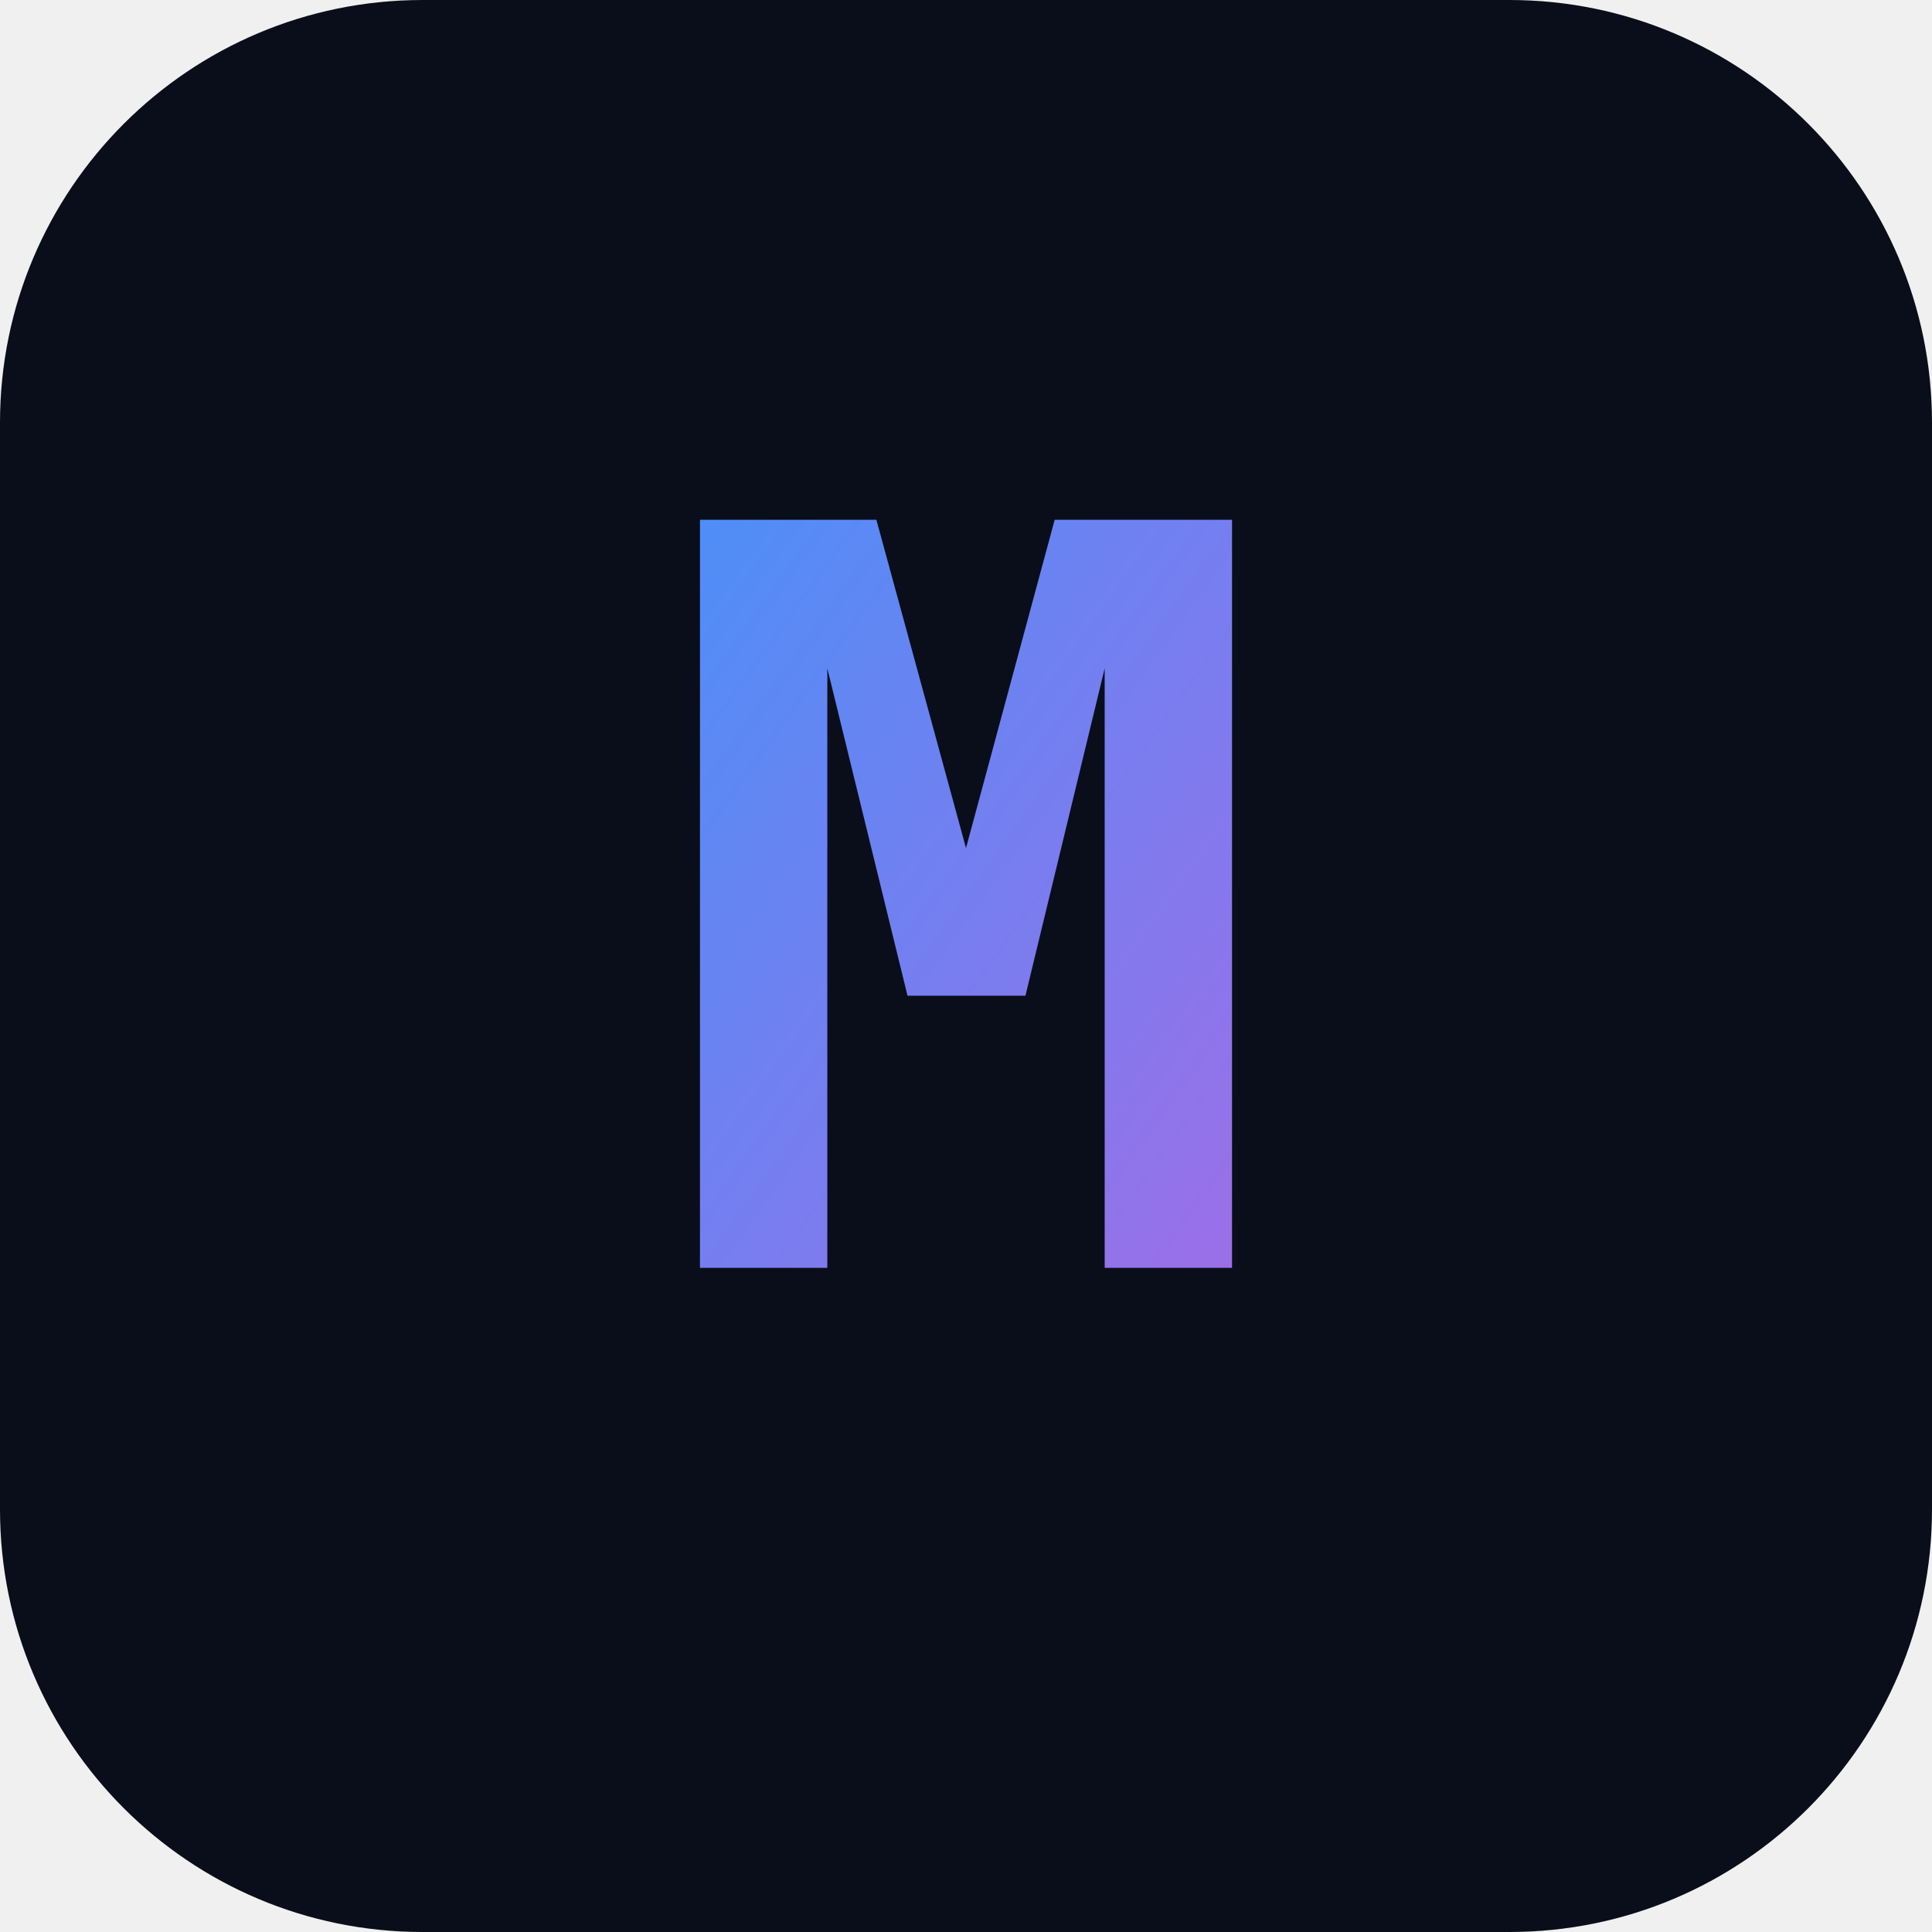
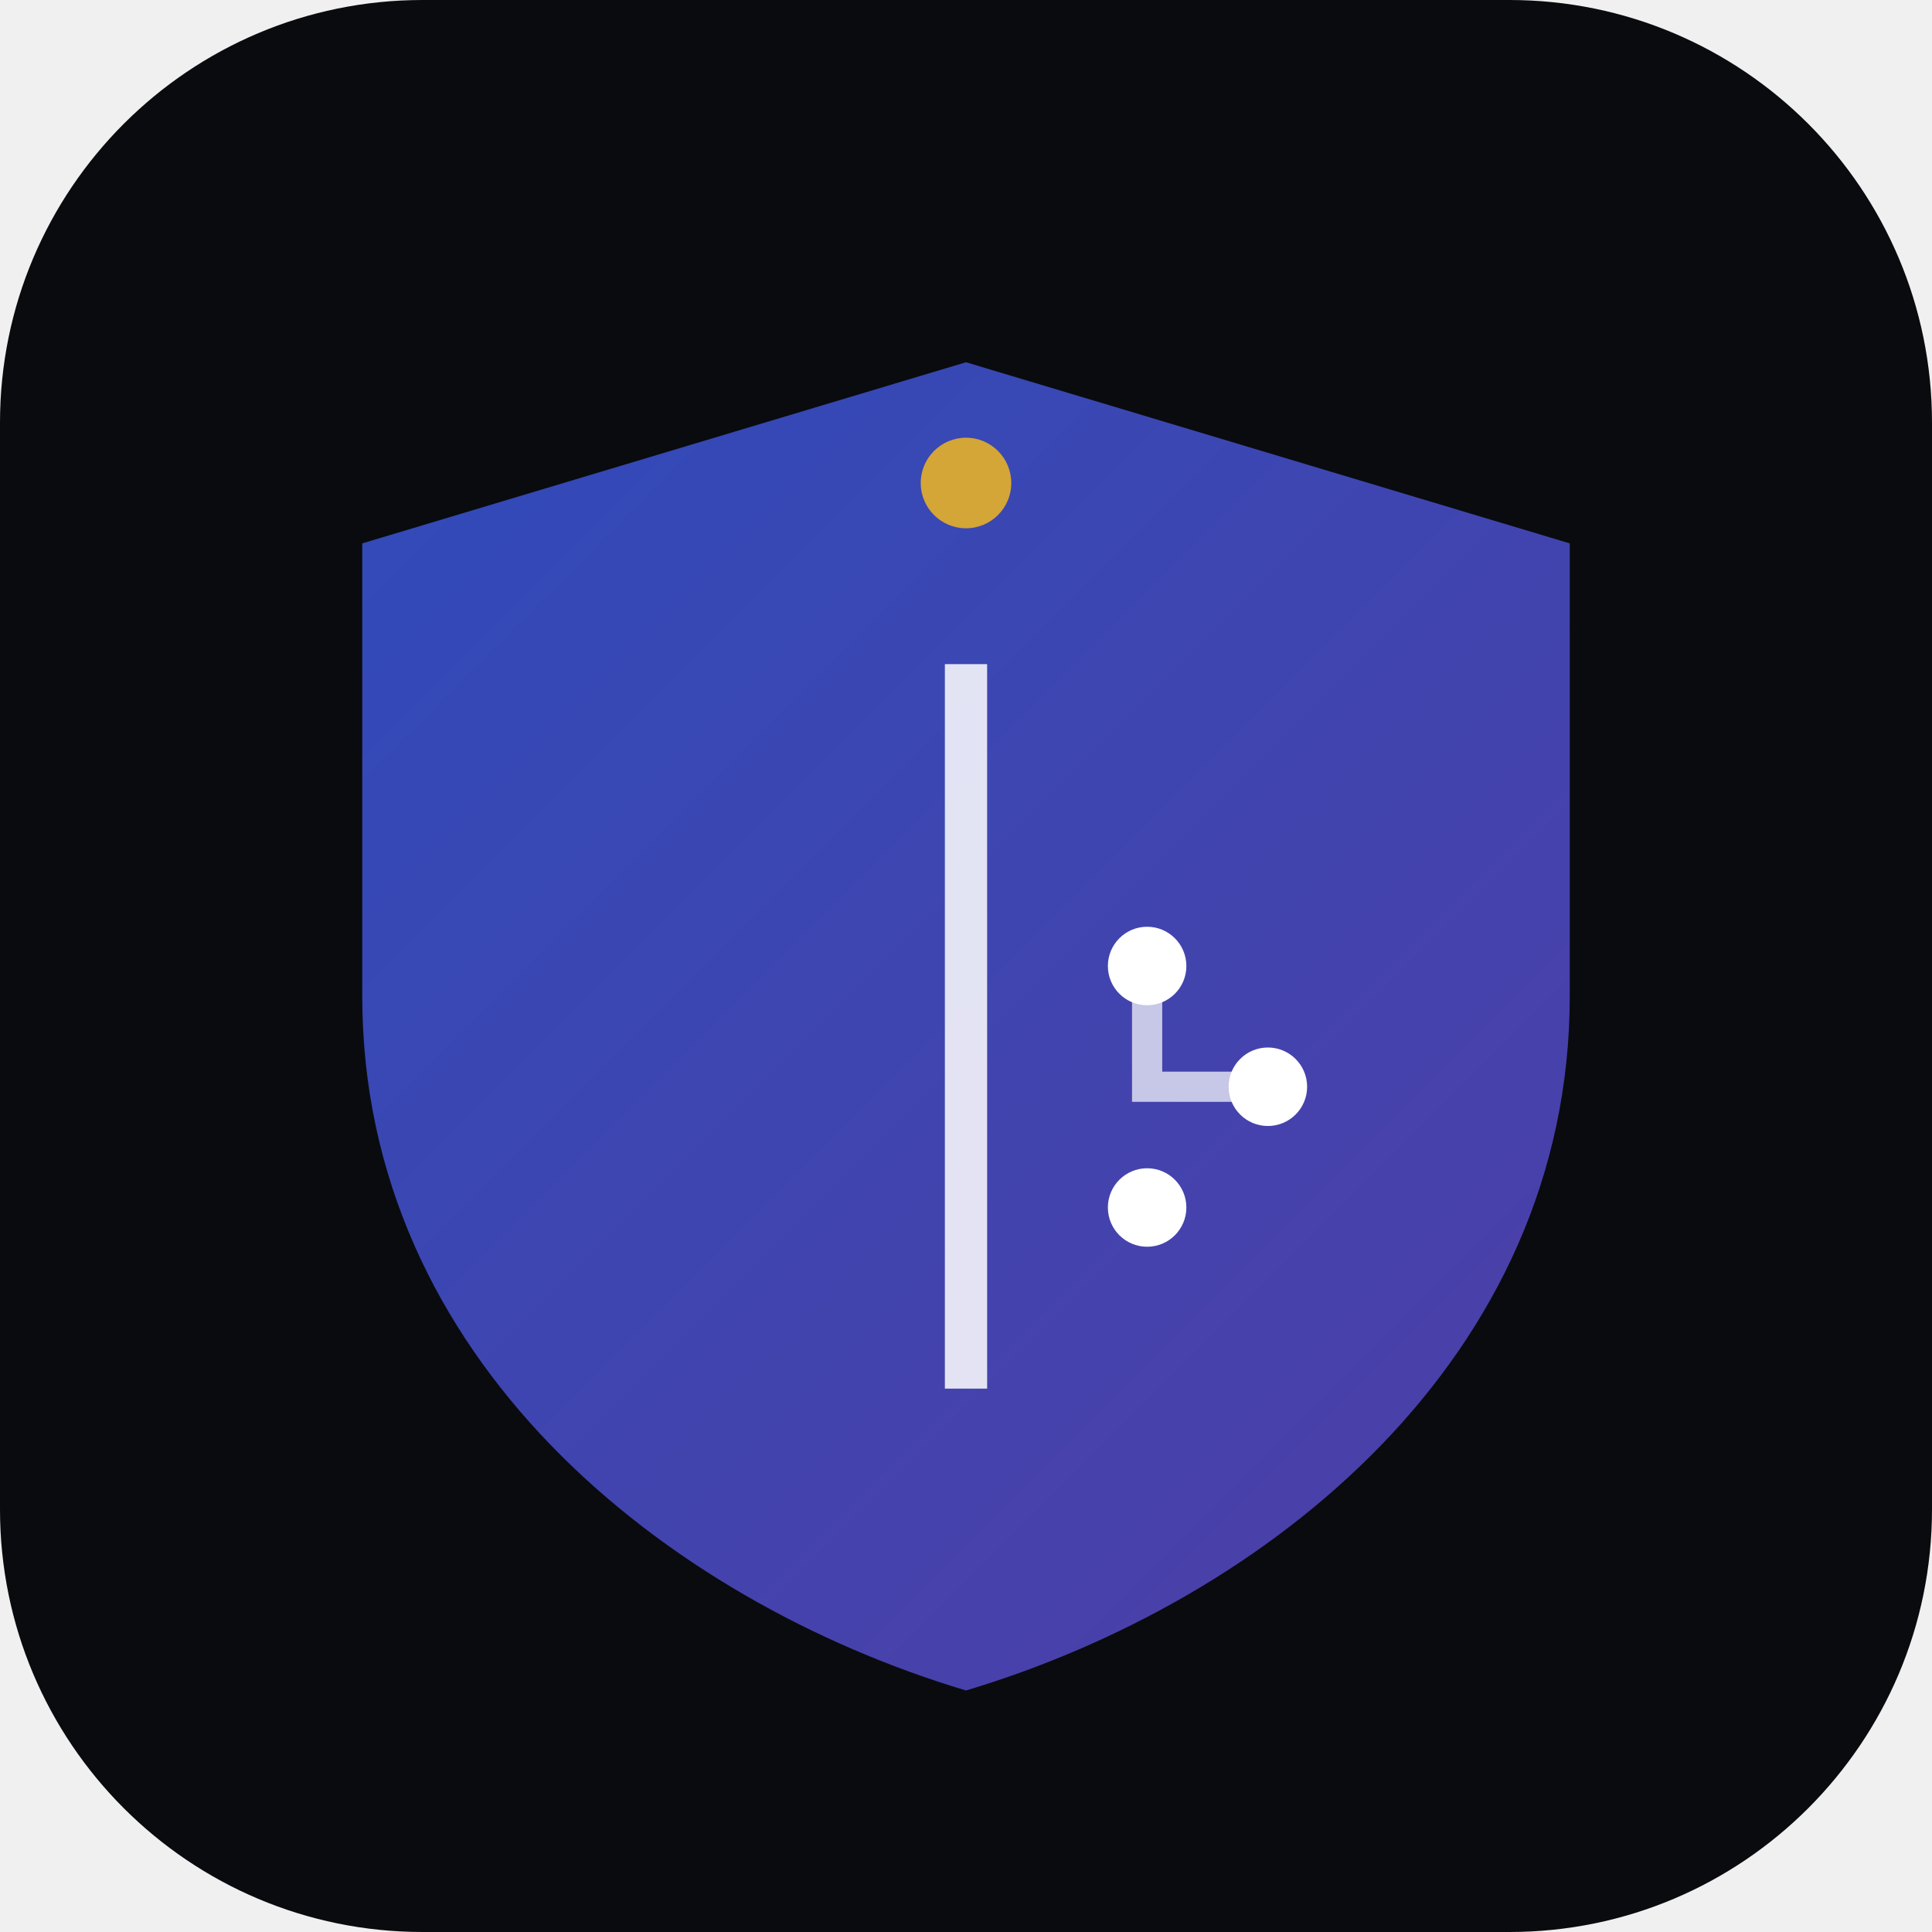
- <svg xmlns="http://www.w3.org/2000/svg" viewBox="0 0 64 64">
+ <svg xmlns="http://www.w3.org/2000/svg" viewBox="0 0 64 64" fill="none">
  <defs>
-     <linearGradient id="g" x1="0" x2="1" y1="0" y2="1">
-       <stop offset="0" stop-color="#4F8EF7" />
-       <stop offset="1" stop-color="#9B6FE8" />
+     <linearGradient id="g" x1="0" y1="0" x2="64" y2="64" gradientUnits="userSpaceOnUse">
+       <stop offset="0" stop-color="#2952C8" />
+       <stop offset="1" stop-color="#5B3CA8" />
    </linearGradient>
  </defs>
-   <rect width="64" height="64" rx="14" fill="#0A0E1A" />
-   <text x="32" y="42" font-family="monospace" font-size="34" font-weight="700" fill="url(#g)" text-anchor="middle">M</text>
+   <rect width="64" height="64" rx="14" fill="#0A0B0F" />
+   <path d="M32 12 L52 18 L52 33 C52 45 42 53 32 56 C22 53 12 45 12 33 L12 18 Z" fill="url(#g)" opacity="0.95" />
+   <line x1="32" y1="22" x2="32" y2="46" stroke="#FFFFFF" stroke-opacity="0.85" stroke-width="1.4" />
+   <circle cx="38" cy="32" r="1.3" fill="#FFFFFF" />
+   <circle cx="42" cy="36" r="1.3" fill="#FFFFFF" />
+   <circle cx="38" cy="40" r="1.3" fill="#FFFFFF" />
+   <path d="M38 32 L38 36 L42 36" stroke="#FFFFFF" stroke-opacity="0.7" stroke-width="1" fill="none" />
+   <circle cx="32" cy="16" r="1.5" fill="#D4A537" />
</svg>
